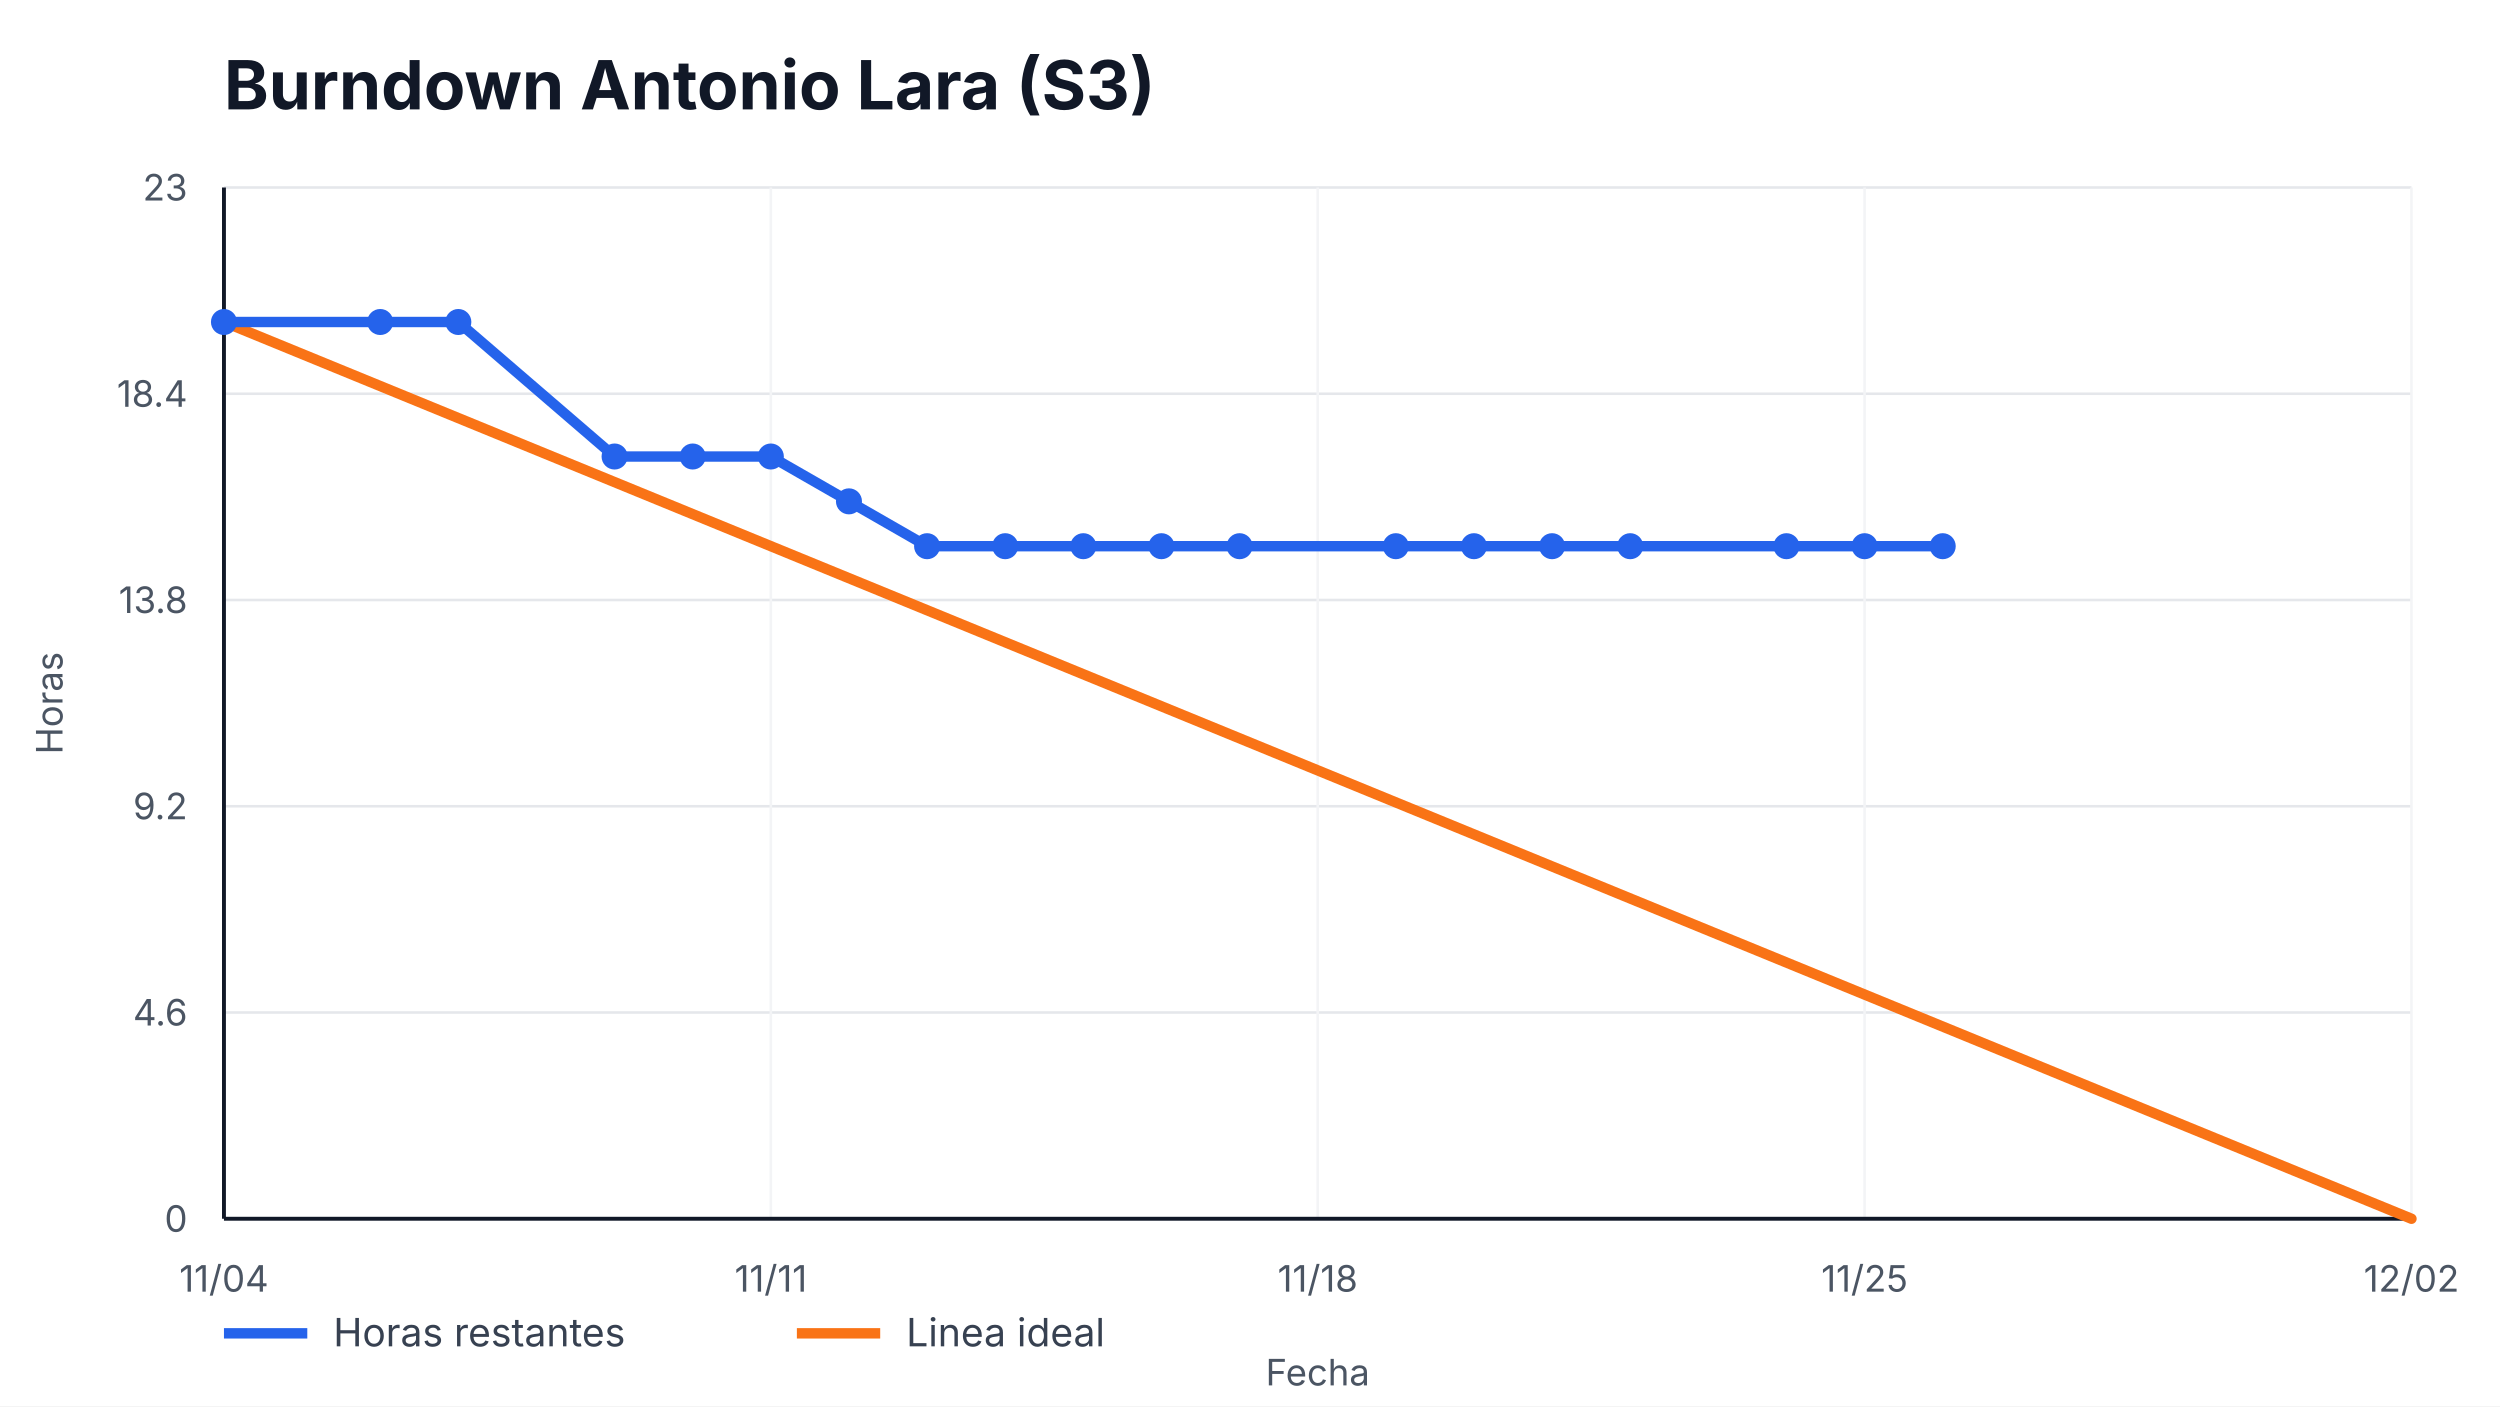
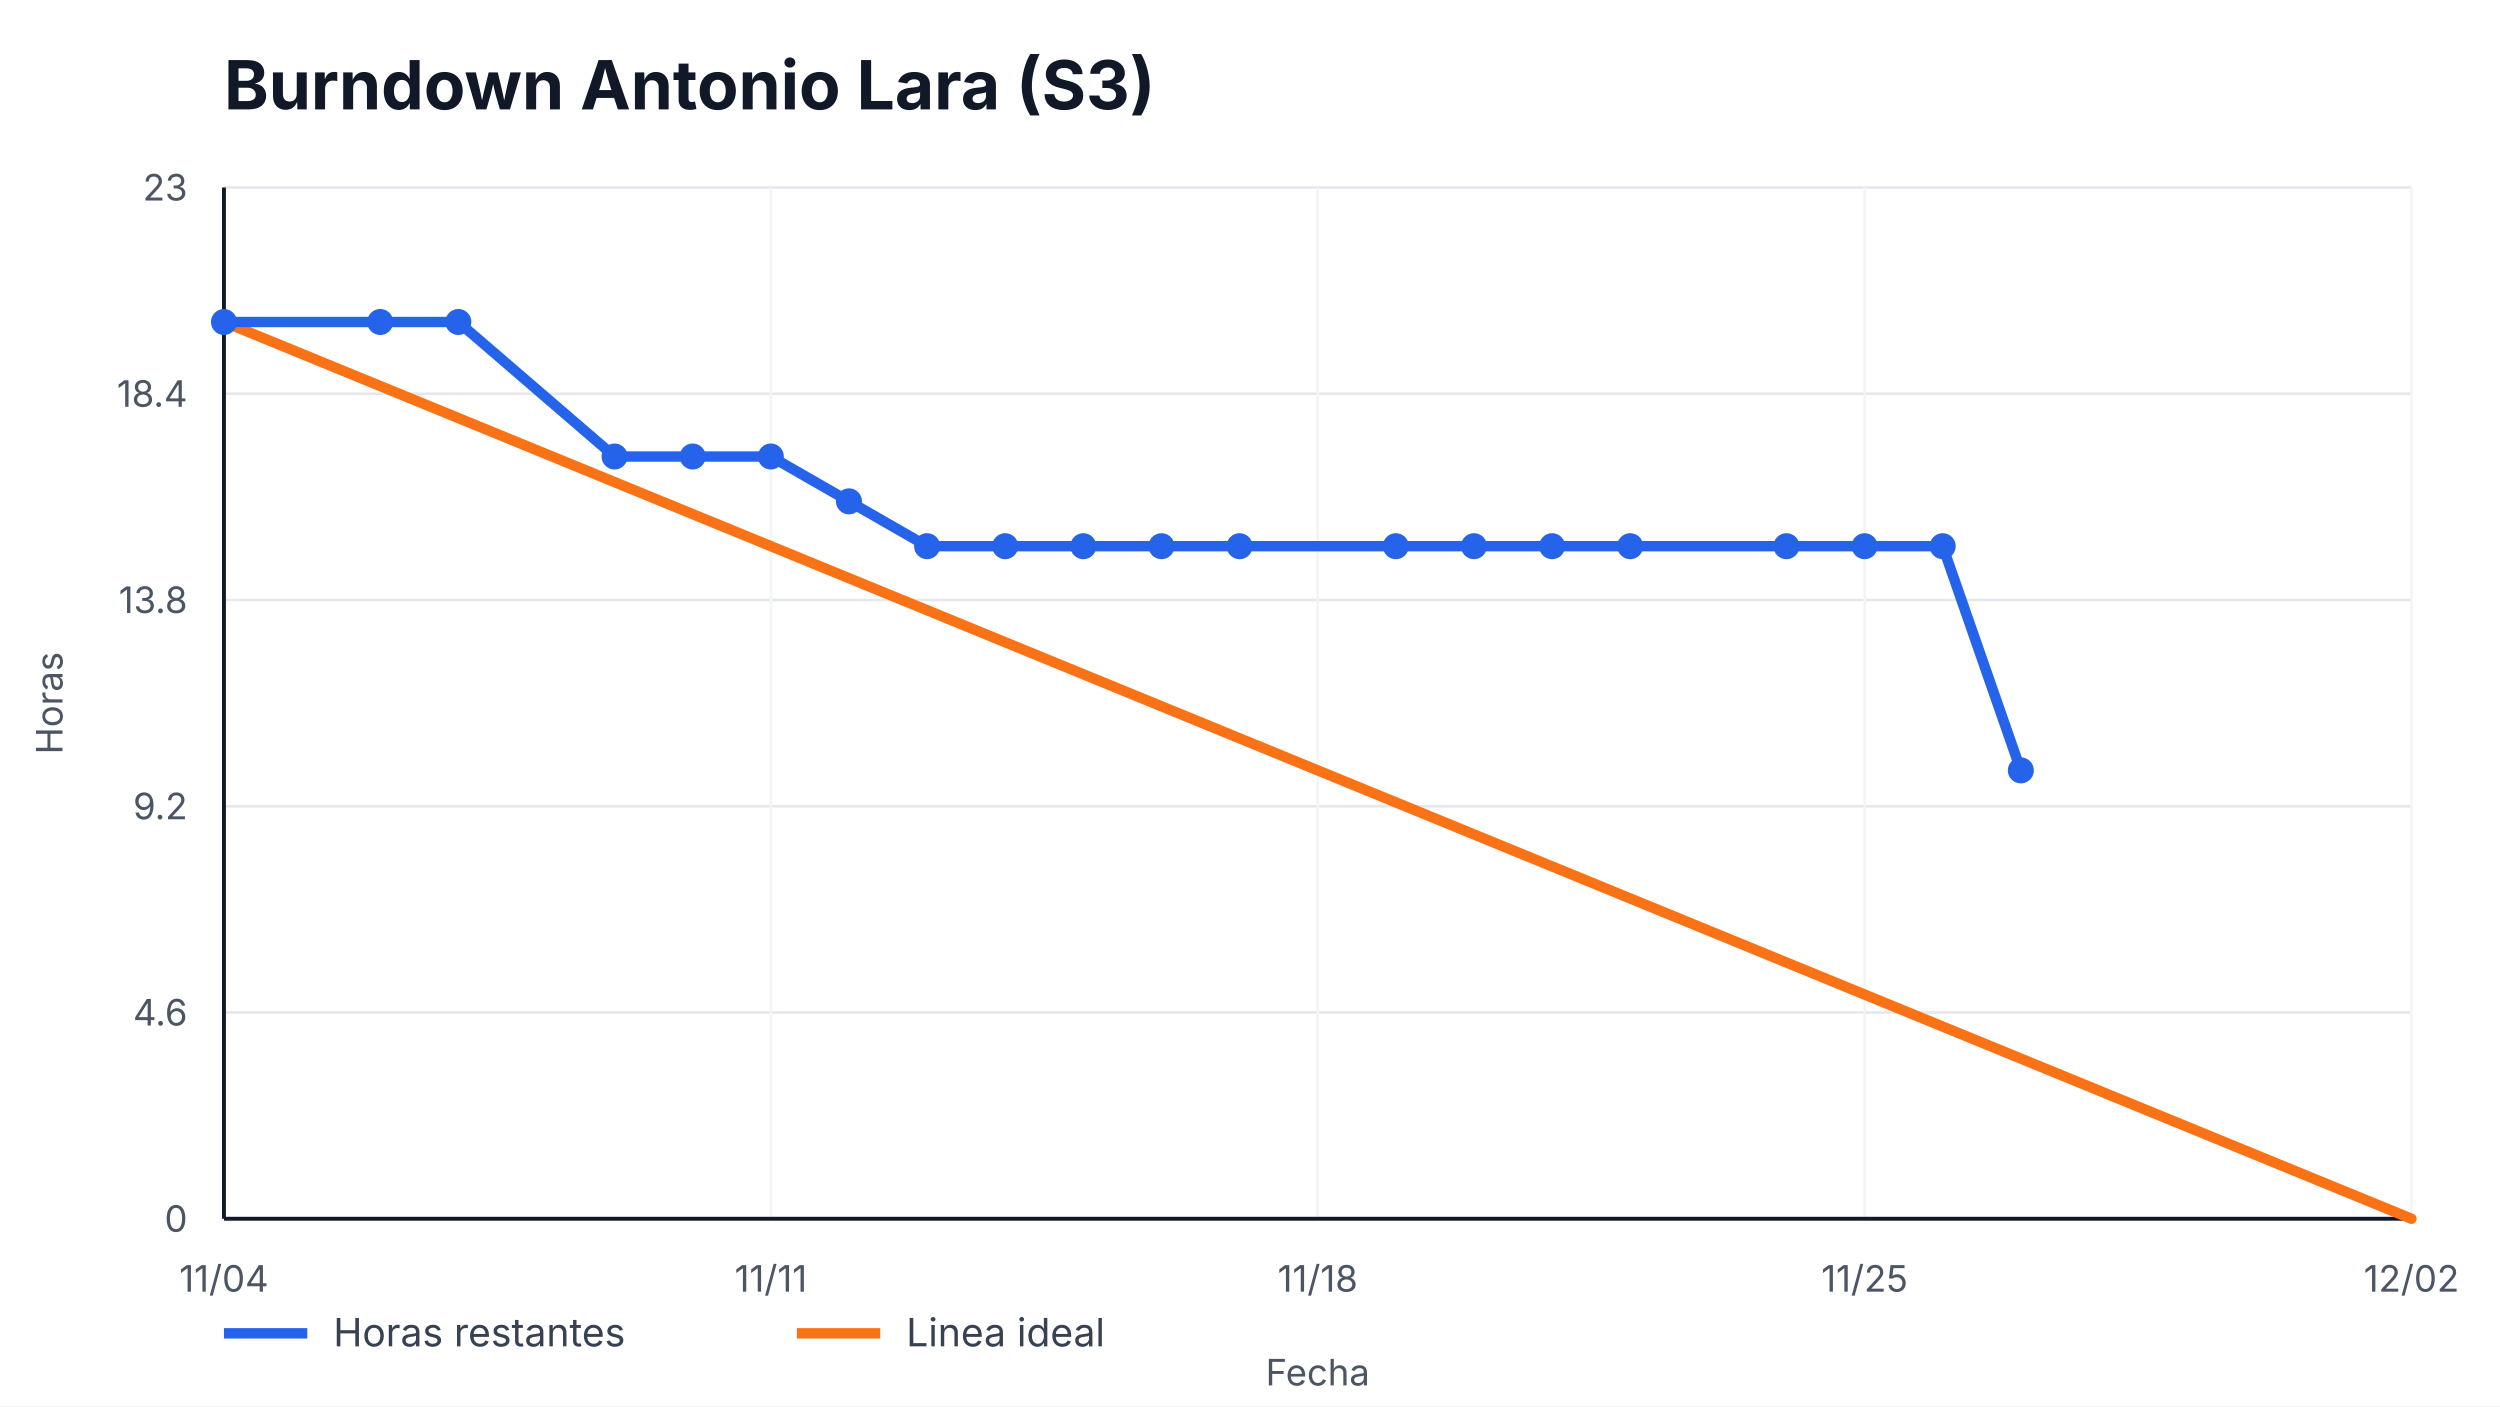
<svg xmlns="http://www.w3.org/2000/svg" width="960" height="540" viewBox="0 0 960 540" role="img" aria-label="Burndown Antonio Lara (S3)">
  <style>
    text { font-family: -apple-system, BlinkMacSystemFont, "Segoe UI", sans-serif; fill: #111827; }
    .title { font-size: 26px; font-weight: 700; }
    .axis { font-size: 14px; fill: #4b5563; }
    .legend { font-size: 15px; fill: #374151; }
    .overrun { font-size: 14px; font-weight: 700; fill: #b91c1c; }
  </style>
  <rect width="100%" height="100%" fill="#ffffff" />
  <text x="86" y="42" class="title">Burndown Antonio Lara (S3)</text>
  <g>
    <line x1="86" y1="468.00" x2="926" y2="468.00" stroke="#e5e7eb" />
    <line x1="86" y1="388.80" x2="926" y2="388.80" stroke="#e5e7eb" />
    <line x1="86" y1="309.60" x2="926" y2="309.60" stroke="#e5e7eb" />
    <line x1="86" y1="230.40" x2="926" y2="230.40" stroke="#e5e7eb" />
    <line x1="86" y1="151.20" x2="926" y2="151.20" stroke="#e5e7eb" />
    <line x1="86" y1="72.00" x2="926" y2="72.00" stroke="#e5e7eb" />
  </g>
  <g>
    <line x1="86.00" y1="72" x2="86.00" y2="468" stroke="#f3f4f6" />
    <text x="86.00" y="496" text-anchor="middle" class="axis">11/04</text>
    <line x1="296.00" y1="72" x2="296.00" y2="468" stroke="#f3f4f6" />
    <text x="296.00" y="496" text-anchor="middle" class="axis">11/11</text>
    <line x1="506.00" y1="72" x2="506.00" y2="468" stroke="#f3f4f6" />
    <text x="506.00" y="496" text-anchor="middle" class="axis">11/18</text>
    <line x1="716.00" y1="72" x2="716.00" y2="468" stroke="#f3f4f6" />
    <text x="716.00" y="496" text-anchor="middle" class="axis">11/25</text>
    <line x1="926.00" y1="72" x2="926.00" y2="468" stroke="#f3f4f6" />
    <text x="926.00" y="496" text-anchor="middle" class="axis">12/02</text>
  </g>
  <line x1="86" y1="468" x2="926" y2="468" stroke="#111827" stroke-width="1.5" />
  <line x1="86" y1="72" x2="86" y2="468" stroke="#111827" stroke-width="1.5" />
  <g>
    <text x="72" y="473.00" text-anchor="end" class="axis">0</text>
    <text x="72" y="393.80" text-anchor="end" class="axis">4.6</text>
    <text x="72" y="314.60" text-anchor="end" class="axis">9.2</text>
    <text x="72" y="235.40" text-anchor="end" class="axis">13.8</text>
    <text x="72" y="156.20" text-anchor="end" class="axis">18.4</text>
    <text x="72" y="77.00" text-anchor="end" class="axis">23</text>
  </g>
  <polyline points="86.00,123.65 926.00,468.00" fill="none" stroke="#f97316" stroke-width="4" stroke-linecap="round" />
-   <polyline points="86.00,123.65 146.00,123.65 176.00,123.65 236.00,175.30 266.00,175.30 296.00,175.30 326.00,192.52 356.00,209.74 386.00,209.74 416.00,209.74 446.00,209.74 476.00,209.74 536.00,209.74 566.00,209.74 596.00,209.74 626.00,209.74 686.00,209.74 716.00,209.74 746.00,209.74" fill="none" stroke="#2563eb" stroke-width="4" stroke-linecap="round" stroke-linejoin="round" />
+   <polyline points="86.00,123.65 146.00,123.65 176.00,123.65 236.00,175.30 266.00,175.30 296.00,175.30 326.00,192.52 356.00,209.74 386.00,209.74 416.00,209.74 446.00,209.74 476.00,209.74 536.00,209.74 566.00,209.74 596.00,209.74 626.00,209.74 686.00,209.74 716.00,209.74 746.00,209.74 776.00,295.83" fill="none" stroke="#2563eb" stroke-width="4" stroke-linecap="round" stroke-linejoin="round" />
  <g>
    <circle cx="86.00" cy="123.65" r="5" fill="#2563eb" />
    <circle cx="146.00" cy="123.65" r="5" fill="#2563eb" />
    <circle cx="176.00" cy="123.65" r="5" fill="#2563eb" />
    <circle cx="236.00" cy="175.30" r="5" fill="#2563eb" />
    <circle cx="266.00" cy="175.30" r="5" fill="#2563eb" />
    <circle cx="296.00" cy="175.30" r="5" fill="#2563eb" />
    <circle cx="326.00" cy="192.52" r="5" fill="#2563eb" />
    <circle cx="356.00" cy="209.74" r="5" fill="#2563eb" />
    <circle cx="386.00" cy="209.74" r="5" fill="#2563eb" />
    <circle cx="416.00" cy="209.74" r="5" fill="#2563eb" />
    <circle cx="446.00" cy="209.74" r="5" fill="#2563eb" />
    <circle cx="476.00" cy="209.74" r="5" fill="#2563eb" />
    <circle cx="536.00" cy="209.74" r="5" fill="#2563eb" />
    <circle cx="566.00" cy="209.74" r="5" fill="#2563eb" />
    <circle cx="596.00" cy="209.74" r="5" fill="#2563eb" />
    <circle cx="626.00" cy="209.74" r="5" fill="#2563eb" />
    <circle cx="686.00" cy="209.74" r="5" fill="#2563eb" />
    <circle cx="716.00" cy="209.74" r="5" fill="#2563eb" />
    <circle cx="746.00" cy="209.74" r="5" fill="#2563eb" />
+     <circle cx="776.00" cy="295.83" r="5" fill="#2563eb" />
  </g>
  <line x1="86" y1="512" x2="118" y2="512" stroke="#2563eb" stroke-width="4" />
  <text x="128" y="517" class="legend">Horas restantes</text>
  <line x1="306" y1="512" x2="338" y2="512" stroke="#f97316" stroke-width="4" />
  <text x="348" y="517" class="legend">Linea ideal</text>
  <text x="506.0" y="532" text-anchor="middle" class="axis">Fecha</text>
  <text x="24" y="270.0" transform="rotate(-90 24,270.0)" text-anchor="middle" class="axis">Horas</text>
</svg>
